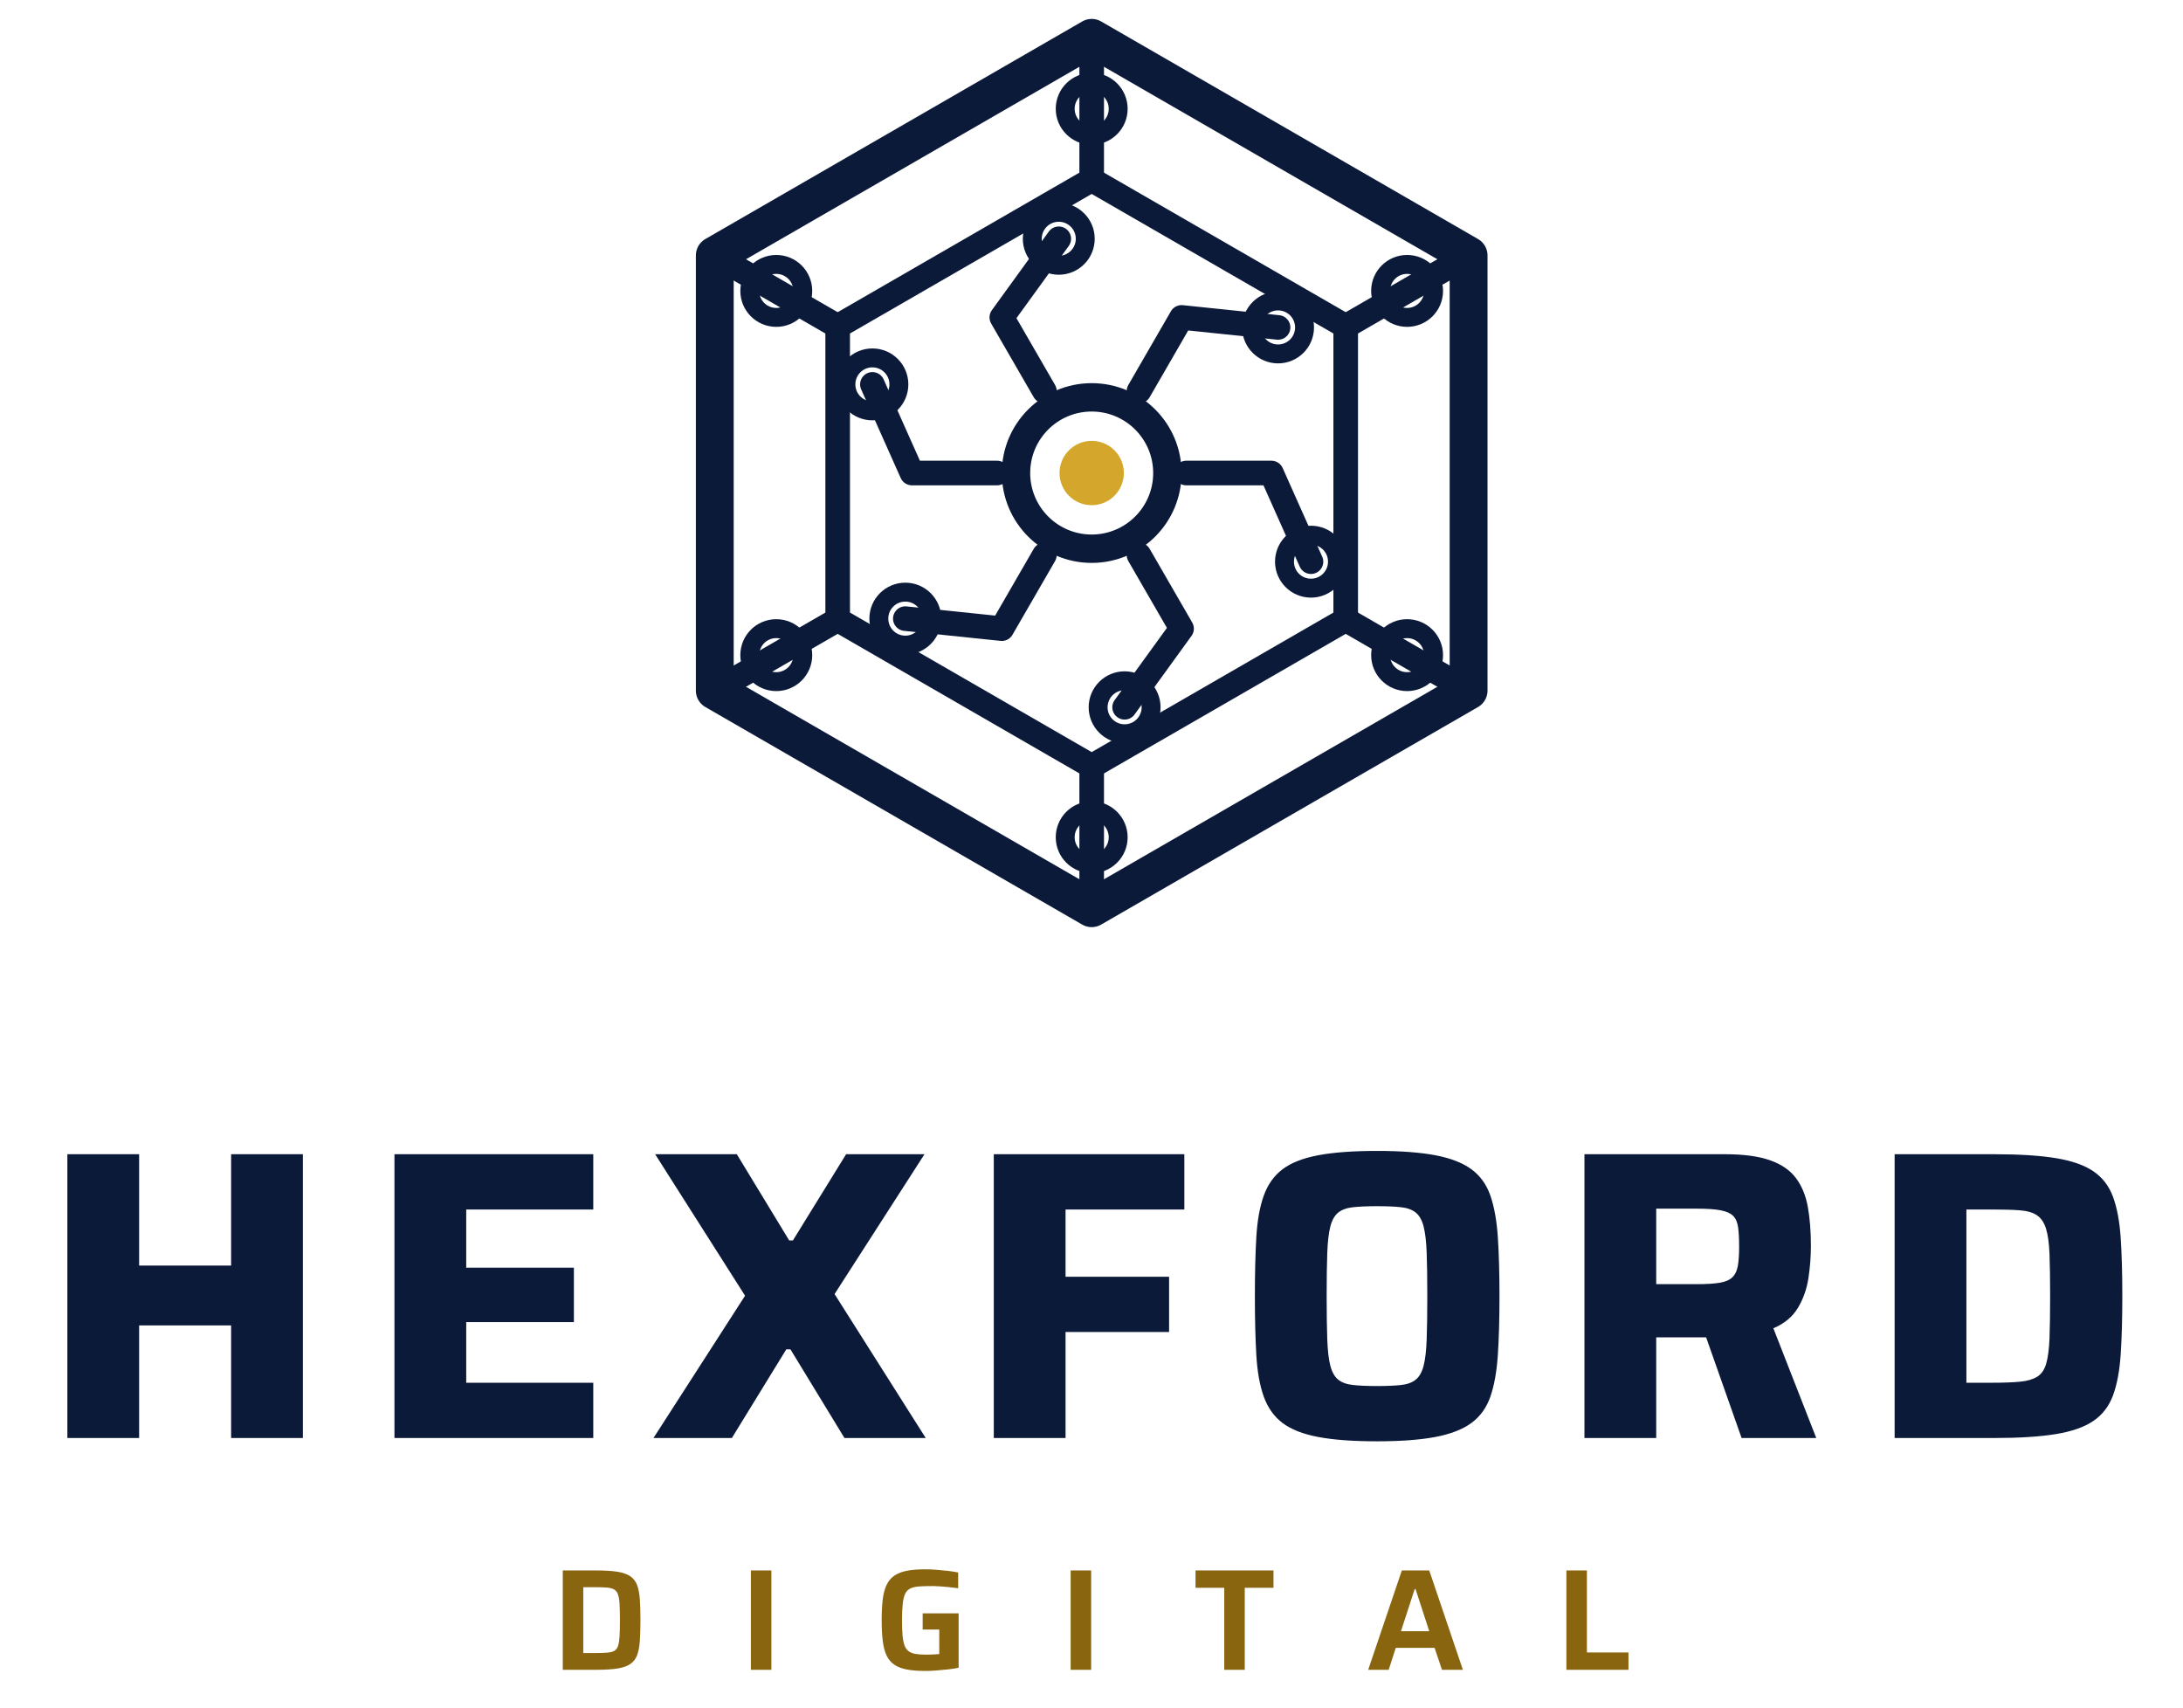
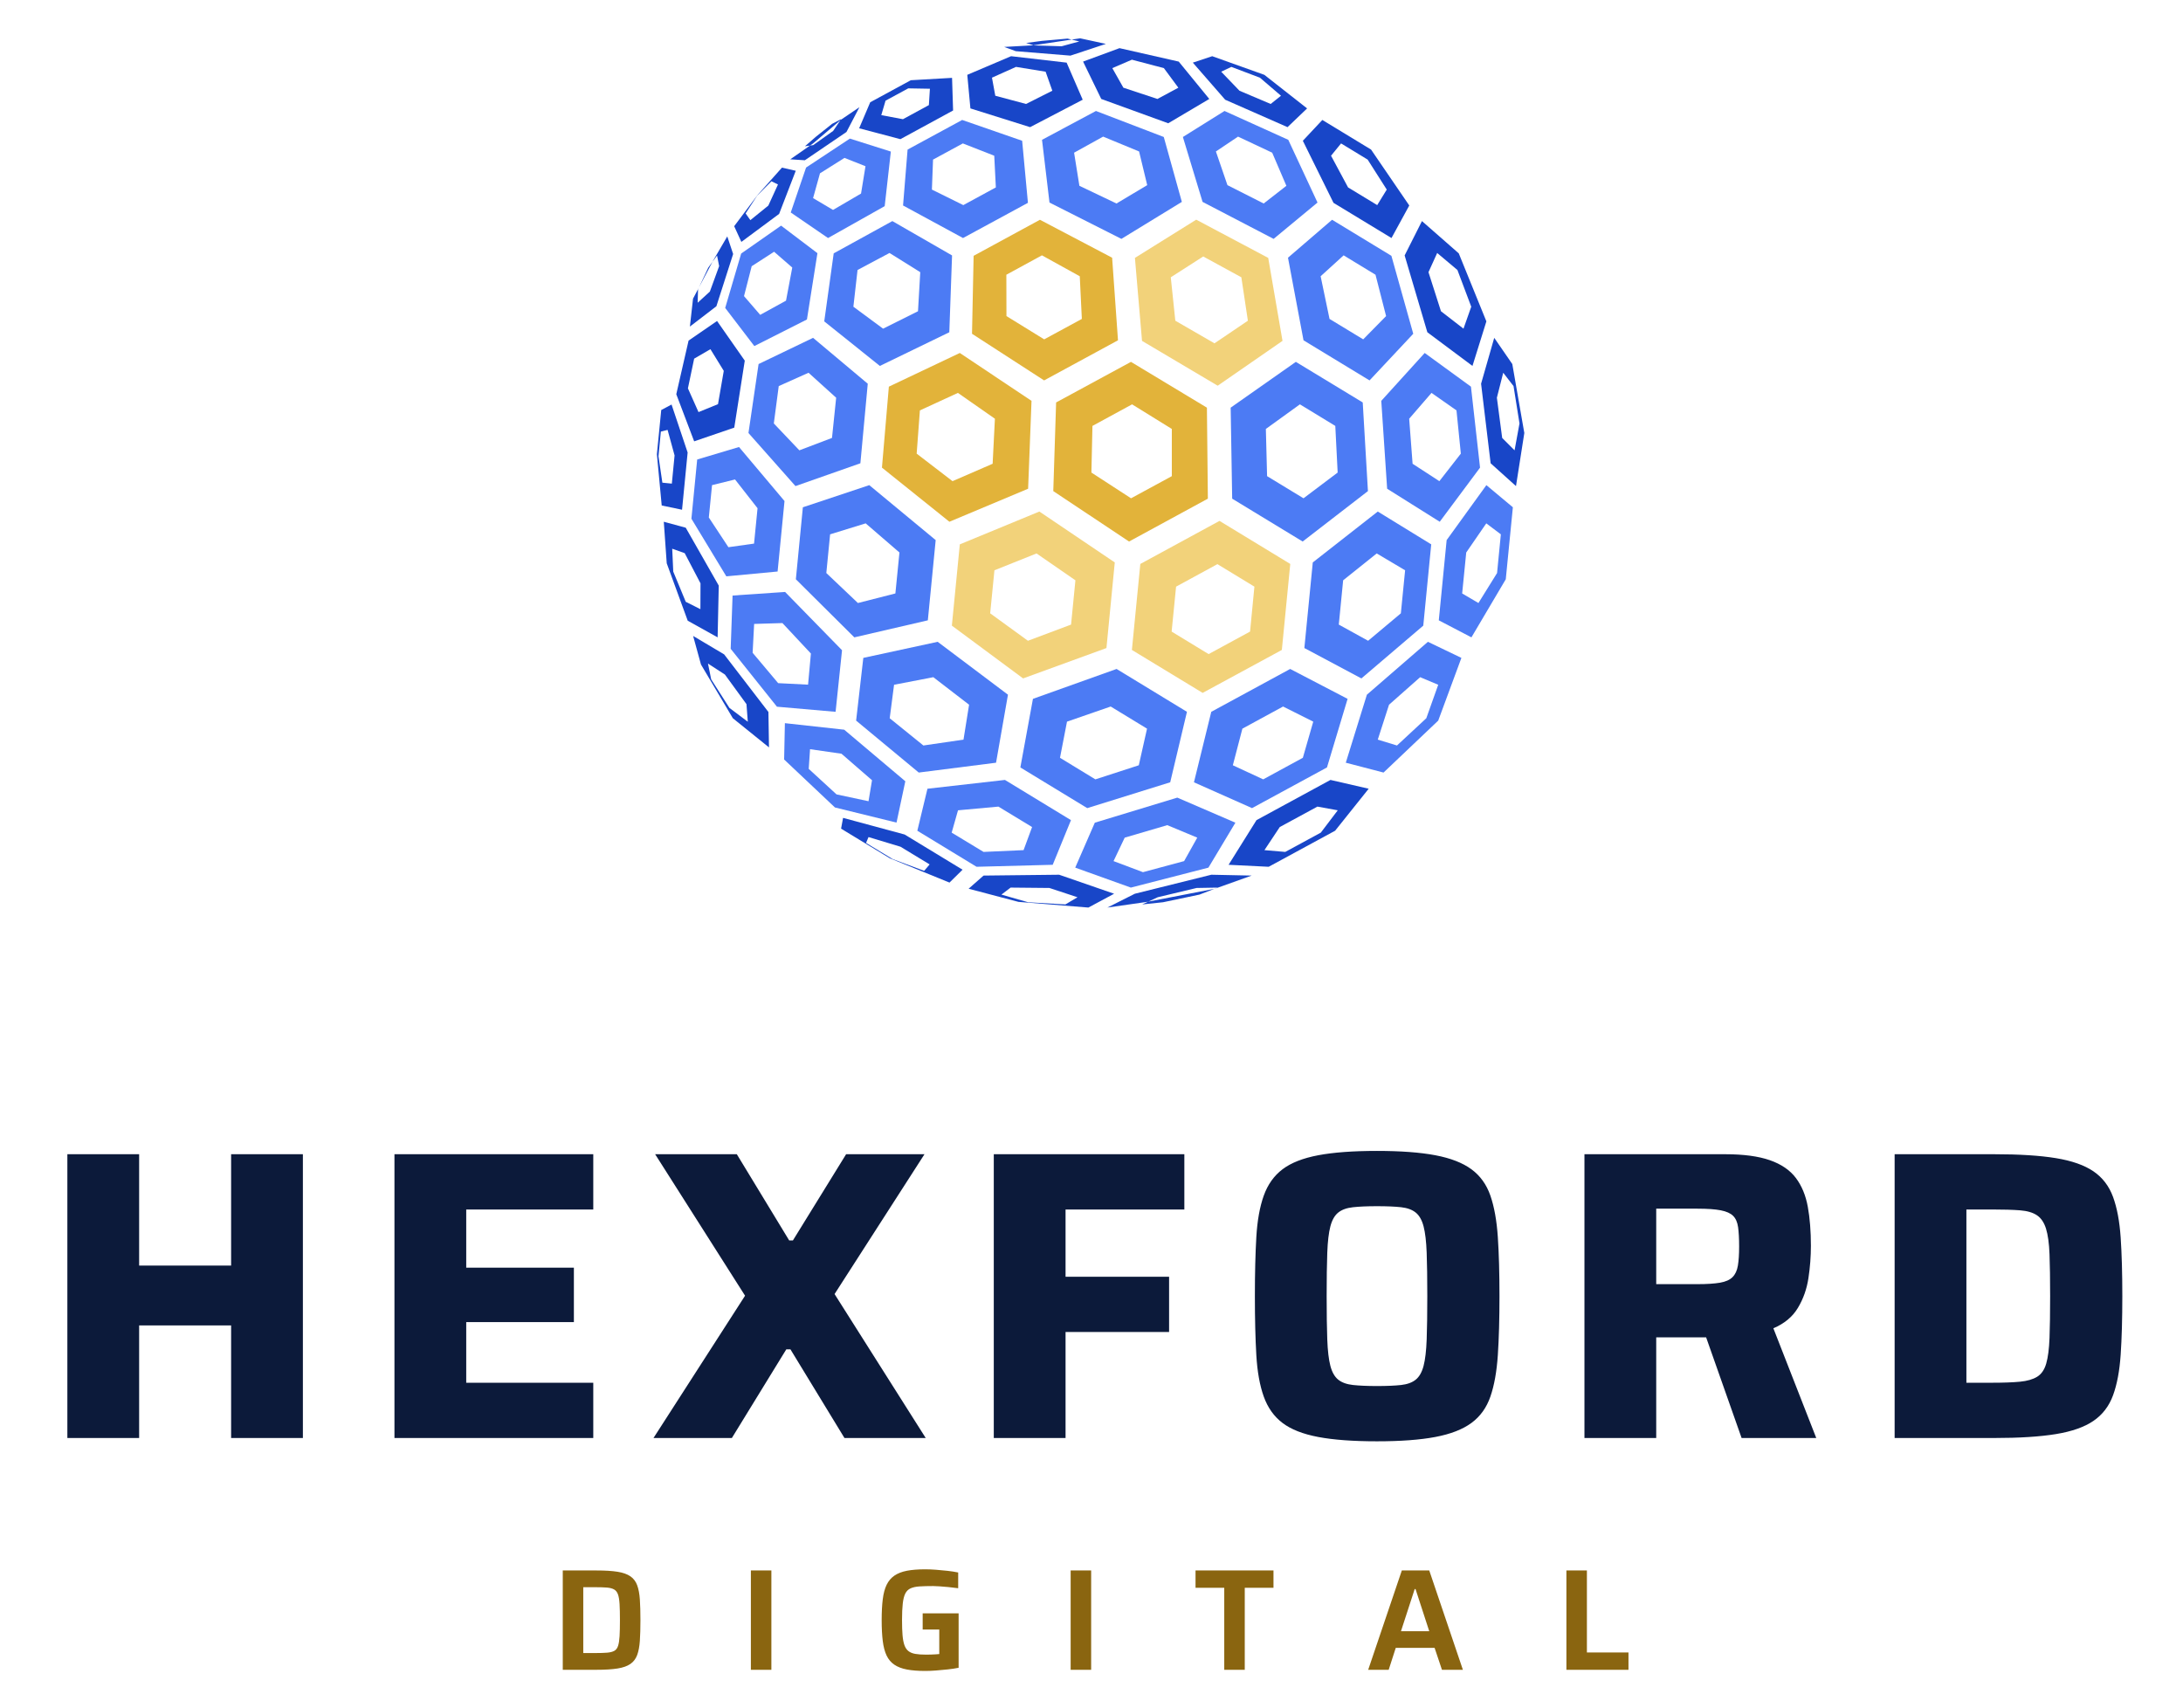
<svg xmlns="http://www.w3.org/2000/svg" viewBox="0 0 230.7 180.5" width="923" height="722" role="img" aria-label="Hexford Digital">
  <g transform="translate(65.37 0)">
-     <g fill="none" stroke="#0C1A3A" stroke-linecap="round" stroke-linejoin="round">
-       <polygon points="50.0,4.0 89.84,27.0 89.84,73.0 50.0,96.0 10.16,73.0 10.16,27.0" stroke-width="4" />
-       <polygon points="50.0,19.0 76.85,34.5 76.85,65.5 50.0,81.0 23.15,65.5 23.15,34.5" stroke-width="2.6" />
-       <polyline points="55.0,41.34 59.5,33.55 69.7,34.61" stroke-width="2.6" />
-       <circle cx="69.7" cy="34.61" r="2.8" stroke-width="2" />
-       <line x1="50.0" y1="19.0" x2="50.0" y2="4.0" stroke-width="2.6" />
-       <circle cx="50.0" cy="11.5" r="2.8" stroke-width="2" />
-       <polyline points="60.0,50.0 69.0,50.0 73.18,59.37" stroke-width="2.6" />
-       <circle cx="73.18" cy="59.37" r="2.8" stroke-width="2" />
-       <line x1="76.85" y1="34.5" x2="89.84" y2="27.0" stroke-width="2.6" />
-       <circle cx="83.34" cy="30.75" r="2.8" stroke-width="2" />
-       <polyline points="55.0,58.66 59.5,66.45 53.48,74.76" stroke-width="2.6" />
-       <circle cx="53.48" cy="74.76" r="2.8" stroke-width="2" />
-       <line x1="76.85" y1="65.5" x2="89.84" y2="73.0" stroke-width="2.6" />
-       <circle cx="83.34" cy="69.25" r="2.8" stroke-width="2" />
-       <polyline points="45.0,58.66 40.5,66.45 30.3,65.39" stroke-width="2.6" />
-       <circle cx="30.3" cy="65.39" r="2.8" stroke-width="2" />
-       <line x1="50.0" y1="81.0" x2="50.0" y2="96.0" stroke-width="2.6" />
-       <circle cx="50.0" cy="88.5" r="2.8" stroke-width="2" />
-       <polyline points="40.0,50.0 31.0,50.0 26.82,40.63" stroke-width="2.6" />
-       <circle cx="26.82" cy="40.63" r="2.8" stroke-width="2" />
-       <line x1="23.15" y1="65.5" x2="10.16" y2="73.0" stroke-width="2.6" />
-       <circle cx="16.66" cy="69.25" r="2.8" stroke-width="2" />
-       <polyline points="45.0,41.34 40.5,33.55 46.52,25.24" stroke-width="2.6" />
-       <circle cx="46.52" cy="25.24" r="2.8" stroke-width="2" />
-       <line x1="23.15" y1="34.5" x2="10.16" y2="27.0" stroke-width="2.6" />
-       <circle cx="16.66" cy="30.75" r="2.8" stroke-width="2" />
-       <circle cx="50" cy="50" r="8" stroke-width="3" />
-     </g>
-     <circle cx="50" cy="50" r="3.4" fill="#D4A72C" />
+     <path d="M23.52,12.64 L25.45,11.33 L24.08,13.95 L19.68,16.94 L18.14,16.84 L20.55,15.16 Z M20.83,14.47 L19.69,15.46 L20.56,15.34 L22.67,13.84 L23.52,12.59 L22.56,13.09 Z" fill="#1846C8" fill-rule="evenodd" />
+     <path d="M43.81,4.79 L48.78,4.05 L51.50,4.64 L47.75,5.88 L41.98,5.41 L40.75,4.96 Z M43.07,4.54 L43.90,4.80 L46.82,4.89 L48.69,4.38 L47.45,4.08 L44.75,4.32 Z" fill="#1846C8" fill-rule="evenodd" />
+     <path d="M62.65,92.46 L66.91,92.55 L63.02,93.94 L55.85,95.33 L51.66,95.93 L54.56,94.47 Z M56.98,94.84 L55.34,95.60 L57.54,95.37 L61.40,94.56 L63.31,93.82 L61.09,93.86 Z" fill="#1846C8" fill-rule="evenodd" />
+     <path d="M11.48,24.99 L12.10,26.85 L10.33,32.37 L7.53,34.52 L7.86,31.57 L10.00,27.52 Z M9.47,28.29 L8.39,30.59 L8.35,32.00 L9.64,30.82 L10.62,28.13 L10.40,27.01 Z" fill="#1846C8" fill-rule="evenodd" />
+     <path d="M17.26,17.72 L18.72,18.05 L16.96,22.61 L12.97,25.57 L12.21,23.91 L14.69,20.60 Z M14.64,20.68 L13.42,22.56 L13.92,23.27 L15.82,21.73 L16.84,19.50 L16.15,19.16 Z" fill="#1846C8" fill-rule="evenodd" />
+     <path d="M30.23,88.21 L36.35,91.93 L34.97,93.29 L28.66,90.72 L23.51,87.59 L23.72,86.45 Z M26.41,88.48 L26.15,89.10 L28.97,90.81 L32.29,92.05 L32.87,91.37 L29.79,89.50 Z" fill="#1846C8" fill-rule="evenodd" />
+     <path d="M46.56,92.46 L52.37,94.47 L49.65,95.93 L42.26,95.33 L36.99,93.94 L38.57,92.55 Z M41.43,93.82 L40.46,94.56 L43.28,95.37 L47.22,95.60 L48.50,94.84 L45.53,93.86 Z" fill="#1846C8" fill-rule="evenodd" />
+     <path d="M5.59,42.76 L7.29,47.83 L6.70,53.88 L4.55,53.43 L4.04,48.01 L4.50,43.34 Z M4.46,45.62 L4.21,48.23 L4.62,51.02 L5.62,51.12 L5.91,48.14 L5.17,45.44 Z" fill="#1846C8" fill-rule="evenodd" />
+     <path d="M11.15,69.17 L15.83,75.26 L15.89,79.00 L12.07,75.92 L8.70,70.24 L7.87,67.22 Z M9.44,70.14 L9.78,71.81 L11.71,74.83 L13.65,76.29 L13.51,74.43 L11.23,71.30 Z" fill="#1846C8" fill-rule="evenodd" />
+     <path d="M92.55,35.71 L94.46,38.48 L95.73,45.77 L94.85,51.38 L92.17,48.97 L91.16,40.56 Z M92.83,42.04 L93.39,46.29 L94.70,47.60 L95.22,44.76 L94.59,40.81 L93.50,39.40 Z" fill="#1846C8" fill-rule="evenodd" />
+     <path d="M62.74,5.94 L68.25,7.91 L72.77,11.46 L70.70,13.44 L64.11,10.54 L60.69,6.62 Z M63.69,7.58 L65.62,9.59 L68.92,10.99 L70.01,10.12 L67.78,8.21 L64.76,7.07 Z" fill="#1846C8" fill-rule="evenodd" />
+     <path d="M7.09,55.78 L10.58,61.90 L10.46,67.37 L7.30,65.61 L5.08,59.54 L4.77,55.15 Z M5.66,58.00 L5.77,60.42 L7.09,63.61 L8.64,64.39 L8.65,61.66 L6.98,58.47 Z" fill="#1846C8" fill-rule="evenodd" />
+     <path d="M75.24,82.44 L79.28,83.37 L75.73,87.81 L68.71,91.62 L64.47,91.41 L67.42,86.69 Z M69.88,87.42 L68.26,89.86 L70.46,90.05 L74.22,88.01 L76.01,85.65 L73.86,85.26 Z" fill="#1846C8" fill-rule="evenodd" />
+     <path d="M30.88,8.48 L35.24,8.23 L35.35,11.68 L29.78,14.71 L25.42,13.56 L26.59,10.81 Z M28.21,10.64 L27.76,12.17 L30.05,12.60 L32.79,11.11 L32.90,9.38 L30.61,9.34 Z" fill="#1846C8" fill-rule="evenodd" />
+     <path d="M84.91,23.37 L88.80,26.78 L91.72,33.97 L90.25,38.68 L85.48,35.12 L83.08,27.00 Z M85.60,28.77 L86.92,32.90 L89.30,34.74 L90.12,32.42 L88.66,28.54 L86.52,26.74 Z" fill="#1846C8" fill-rule="evenodd" />
+     <path d="M74.38,12.68 L79.53,15.81 L83.57,21.72 L81.69,25.16 L75.56,21.44 L72.32,14.88 Z M75.30,16.46 L77.10,19.81 L80.18,21.68 L81.19,20.04 L79.17,16.87 L76.36,15.16 Z" fill="#1846C8" fill-rule="evenodd" />
+     <path d="M91.72,51.28 L94.52,53.62 L93.77,61.23 L90.14,67.37 L86.69,65.57 L87.52,57.09 Z M89.59,58.40 L89.16,62.73 L90.88,63.74 L92.85,60.57 L93.25,56.48 L91.71,55.32 Z" fill="#4C7BF4" fill-rule="evenodd" />
+     <path d="M52.94,5.09 L59.20,6.51 L62.43,10.46 L58.09,13.03 L51.01,10.46 L49.09,6.51 Z M52.18,7.20 L53.35,9.27 L56.95,10.46 L59.16,9.27 L57.63,7.20 L54.25,6.31 Z" fill="#1846C8" fill-rule="evenodd" />
+     <path d="M10.40,33.93 L13.33,38.12 L12.22,45.20 L7.98,46.65 L6.09,41.67 L7.39,36.00 Z M7.98,37.91 L7.32,41.05 L8.44,43.56 L10.50,42.72 L11.11,39.20 L9.70,36.91 Z" fill="#1846C8" fill-rule="evenodd" />
+     <path d="M85.54,67.84 L89.08,69.54 L86.63,76.17 L80.85,81.66 L76.86,80.62 L79.09,73.43 Z M81.43,74.49 L80.24,78.18 L82.27,78.80 L85.37,75.92 L86.63,72.38 L84.72,71.58 Z" fill="#4C7BF4" fill-rule="evenodd" />
+     <path d="M41.48,5.94 L47.35,6.62 L49.05,10.54 L43.49,13.44 L37.18,11.46 L36.85,7.91 Z M39.46,8.21 L39.81,10.12 L43.06,10.99 L45.84,9.59 L45.13,7.58 L42.00,7.07 Z" fill="#1846C8" fill-rule="evenodd" />
+     <path d="M23.84,77.13 L30.30,82.58 L29.37,86.95 L22.86,85.35 L17.49,80.28 L17.57,76.44 Z M20.23,79.19 L20.09,81.27 L23.03,83.97 L26.41,84.69 L26.78,82.47 L23.55,79.67 Z" fill="#4C7BF4" fill-rule="evenodd" />
+     <path d="M24.44,14.65 L28.77,16.02 L28.12,21.79 L22.13,25.16 L18.19,22.46 L19.81,17.71 Z M21.28,18.32 L20.55,20.94 L22.66,22.19 L25.62,20.46 L26.09,17.57 L23.87,16.69 Z" fill="#4C7BF4" fill-rule="evenodd" />
+     <path d="M59.05,84.31 L65.19,86.96 L62.34,91.71 L54.14,93.82 L48.26,91.71 L50.33,86.96 Z M53.49,88.54 L52.31,91.02 L55.42,92.19 L59.77,91.02 L61.16,88.54 L57.99,87.22 Z" fill="#4C7BF4" fill-rule="evenodd" />
+     <path d="M17.17,23.85 L21.01,26.76 L19.90,33.77 L14.34,36.58 L11.26,32.55 L12.95,26.80 Z M14.06,28.14 L13.25,31.30 L14.96,33.28 L17.69,31.78 L18.35,28.28 L16.43,26.61 Z" fill="#4C7BF4" fill-rule="evenodd" />
+     <path d="M40.83,82.44 L47.81,86.69 L45.88,91.41 L37.83,91.62 L31.57,87.81 L32.64,83.37 Z M35.87,85.65 L35.20,88.01 L38.57,90.05 L42.80,89.86 L43.70,87.42 L40.14,85.26 Z" fill="#4C7BF4" fill-rule="evenodd" />
+     <path d="M12.72,47.25 L17.53,52.96 L16.80,60.41 L11.38,60.92 L7.69,54.83 L8.30,48.57 Z M9.87,51.28 L9.53,54.70 L11.60,57.84 L14.31,57.46 L14.68,53.72 L12.30,50.68 Z" fill="#4C7BF4" fill-rule="evenodd" />
+     <path d="M17.59,62.57 L23.61,68.73 L22.93,75.24 L16.73,74.70 L11.84,68.58 L12.04,62.95 Z M14.32,65.95 L14.16,69.00 L16.86,72.21 L20.02,72.37 L20.32,69.08 L17.31,65.86 Z" fill="#4C7BF4" fill-rule="evenodd" />
+     <path d="M85.20,37.31 L90.09,40.87 L91.05,49.43 L86.79,55.15 L81.23,51.66 L80.61,42.37 Z M83.56,44.26 L83.92,49.02 L86.75,50.86 L89.02,47.95 L88.56,43.38 L85.92,41.53 Z" fill="#4C7BF4" fill-rule="evenodd" />
+     <path d="M64.04,11.73 L70.78,14.78 L73.87,21.41 L69.23,25.25 L61.72,21.34 L59.64,14.48 Z M63.13,16.01 L64.35,19.57 L68.18,21.51 L70.58,19.64 L69.08,16.14 L65.47,14.44 Z" fill="#4C7BF4" fill-rule="evenodd" />
+     <path d="M70.98,70.71 L77.05,73.87 L74.87,81.12 L66.95,85.42 L60.81,82.69 L62.64,75.24 Z M65.93,77.02 L64.92,80.89 L68.13,82.38 L72.32,80.10 L73.42,76.28 L70.23,74.68 Z" fill="#4C7BF4" fill-rule="evenodd" />
+     <path d="M36.31,12.68 L42.65,14.88 L43.26,21.44 L36.40,25.16 L30.06,21.72 L30.54,15.81 Z M33.23,16.87 L33.11,20.04 L36.43,21.68 L39.87,19.81 L39.70,16.46 L36.38,15.16 Z" fill="#4C7BF4" fill-rule="evenodd" />
+     <path d="M75.41,23.23 L81.68,27.04 L83.99,35.28 L79.37,40.21 L72.39,35.97 L70.75,27.24 Z M74.20,29.20 L75.14,33.71 L78.70,35.87 L81.12,33.41 L80.00,29.04 L76.63,26.99 Z" fill="#4C7BF4" fill-rule="evenodd" />
+     <path d="M80.24,54.07 L85.89,57.54 L85.05,66.13 L78.51,71.71 L72.48,68.50 L73.37,59.45 Z M76.58,61.34 L76.12,66.02 L79.22,67.73 L82.68,64.83 L83.13,60.28 L80.13,58.50 Z" fill="#4C7BF4" fill-rule="evenodd" />
+     <path d="M50.45,11.73 L57.62,14.48 L59.53,21.34 L53.14,25.25 L45.54,21.41 L44.75,14.78 Z M48.14,16.14 L48.70,19.64 L52.62,21.51 L55.87,19.57 L55.01,16.01 L51.21,14.44 Z" fill="#4C7BF4" fill-rule="evenodd" />
+     <path d="M20.55,35.71 L26.33,40.56 L25.55,48.97 L18.69,51.38 L13.72,45.77 L14.79,38.48 Z M16.92,40.81 L16.40,44.76 L19.10,47.60 L22.55,46.29 L22.99,42.04 L20.07,39.40 Z" fill="#4C7BF4" fill-rule="evenodd" />
+     <path d="M33.72,67.84 L41.15,73.43 L39.89,80.62 L31.72,81.66 L25.10,76.17 L25.86,69.54 Z M29.11,72.38 L28.65,75.92 L32.21,78.80 L36.45,78.18 L37.04,74.49 L33.26,71.58 Z" fill="#4C7BF4" fill-rule="evenodd" />
+     <path d="M28.93,23.37 L35.24,27.00 L34.95,35.12 L27.61,38.68 L21.73,33.97 L22.73,26.78 Z M25.25,28.54 L24.81,32.42 L27.95,34.74 L31.64,32.90 L31.88,28.77 L28.63,26.74 Z" fill="#4C7BF4" fill-rule="evenodd" />
+     <path d="M52.63,70.71 L60.07,75.24 L58.30,82.69 L49.53,85.42 L42.46,81.12 L43.79,73.87 Z M47.39,76.28 L46.65,80.10 L50.39,82.38 L54.98,80.89 L55.85,77.02 L52.01,74.68 Z" fill="#4C7BF4" fill-rule="evenodd" />
+     <path d="M26.49,51.28 L33.51,57.09 L32.68,65.57 L24.91,67.37 L18.73,61.23 L19.47,53.62 Z M22.35,56.48 L21.95,60.57 L25.29,63.74 L29.25,62.73 L29.68,58.40 L26.11,55.32 Z" fill="#4C7BF4" fill-rule="evenodd" />
+     <path d="M71.58,38.25 L78.65,42.54 L79.20,51.91 L72.30,57.24 L64.85,52.71 L64.69,43.09 Z M68.41,45.34 L68.54,50.33 L72.39,52.67 L76.00,49.95 L75.75,45.02 L72.01,42.74 Z" fill="#4C7BF4" fill-rule="evenodd" />
+     <path d="M61.05,23.22 L68.66,27.26 L70.17,36.03 L63.32,40.77 L55.32,36.03 L54.57,27.26 Z M58.36,29.31 L58.84,33.90 L62.98,36.29 L66.51,33.90 L65.82,29.31 L61.79,27.11 Z" fill="#F2D27A" fill-rule="evenodd" />
+     <path d="M63.51,55.06 L70.99,59.61 L70.10,68.70 L61.73,73.24 L54.25,68.70 L55.14,59.61 Z M58.92,62.01 L58.45,66.76 L62.36,69.14 L66.74,66.76 L67.20,62.01 L63.29,59.63 Z" fill="#F2D27A" fill-rule="evenodd" />
+     <path d="M44.53,23.23 L52.16,27.24 L52.78,35.97 L44.97,40.21 L37.35,35.28 L37.52,27.04 Z M40.98,29.04 L40.99,33.41 L44.98,35.87 L48.96,33.71 L48.74,29.20 L44.74,26.99 Z" fill="#E2B33A" fill-rule="evenodd" />
+     <path d="M36.06,37.31 L43.64,42.37 L43.28,51.66 L34.96,55.15 L27.83,49.43 L28.56,40.87 Z M31.84,43.38 L31.50,47.95 L35.29,50.86 L39.53,49.02 L39.77,44.26 L35.86,41.53 Z" fill="#E2B33A" fill-rule="evenodd" />
+     <path d="M44.47,54.07 L52.44,59.45 L51.56,68.50 L42.75,71.71 L35.22,66.13 L36.06,57.54 Z M39.72,60.28 L39.27,64.83 L43.26,67.73 L47.82,66.02 L48.28,61.34 L44.17,58.50 Z" fill="#F2D27A" fill-rule="evenodd" />
+     <path d="M54.15,38.25 L62.18,43.09 L62.28,52.71 L53.95,57.24 L45.94,51.91 L46.24,42.54 Z M50.08,45.02 L49.97,49.95 L54.16,52.67 L58.47,50.33 L58.47,45.34 L54.27,42.74 Z" fill="#E2B33A" fill-rule="evenodd" />
  </g>
  <path transform="translate(4.00 152.00) scale(0.0436)" d="M71 0V-688H245V-418H468V-688H642V0H468V-273H245V0Z M864.0 0V-688H1346.0V-554H1038.0V-413H1299.0V-281H1038.0V-134H1346.0V0Z M1492.0 0 1714.0 -345 1496.0 -688H1694.0L1821.0 -479H1830.0L1959.0 -688H2149.0L1931.0 -349L2152.0 0H1955.0L1824.0 -215H1814.0L1682.0 0Z M2317.0 0V-688H2779.0V-554H2491.0V-391H2742.0V-257H2491.0V0Z M3246.0 8Q3159.0 8 3103.5 -2.5Q3048.0 -13 3017.0 -36.5Q2986.0 -60 2971.5 -100.5Q2957.0 -141 2953.5 -201.0Q2950.0 -261 2950.0 -344Q2950.0 -427 2953.5 -487.0Q2957.0 -547 2971.5 -587.5Q2986.0 -628 3017.0 -651.5Q3048.0 -675 3103.5 -685.5Q3159.0 -696 3246.0 -696Q3332.0 -696 3387.5 -685.5Q3443.0 -675 3475.0 -651.5Q3507.0 -628 3521.0 -587.5Q3535.0 -547 3539.0 -487.0Q3543.0 -427 3543.0 -344Q3543.0 -261 3539.0 -201.0Q3535.0 -141 3521.0 -100.5Q3507.0 -60 3475.0 -36.5Q3443.0 -13 3387.5 -2.5Q3332.0 8 3246.0 8ZM3246.0 -126Q3282.0 -126 3304.5 -128.5Q3327.0 -131 3340.0 -141.5Q3353.0 -152 3359.0 -175.0Q3365.0 -198 3366.5 -239.0Q3368.0 -280 3368.0 -344Q3368.0 -408 3366.5 -449.0Q3365.0 -490 3359.0 -513.0Q3353.0 -536 3340.0 -546.5Q3327.0 -557 3304.5 -559.5Q3282.0 -562 3246.0 -562Q3211.0 -562 3188.0 -559.5Q3165.0 -557 3152.0 -546.5Q3139.0 -536 3133.0 -513.0Q3127.0 -490 3125.5 -449.0Q3124.0 -408 3124.0 -344Q3124.0 -280 3125.5 -239.0Q3127.0 -198 3133.0 -175.0Q3139.0 -152 3152.0 -141.5Q3165.0 -131 3188.0 -128.5Q3211.0 -126 3246.0 -126Z M3749.0 0V-688H4090.0Q4157.0 -688 4198.5 -673.5Q4240.0 -659 4261.5 -630.5Q4283.0 -602 4290.5 -560.5Q4298.0 -519 4298.0 -466Q4298.0 -427 4292.0 -387.5Q4286.0 -348 4266.5 -315.5Q4247.0 -283 4207.0 -266L4311.0 0H4130.0L4044.0 -244Q4040.0 -244 4035.0 -244H3923.0V0ZM3923.0 -373H4023.0Q4057.0 -373 4077.5 -376.5Q4098.0 -380 4108.0 -390.0Q4118.0 -400 4121.0 -418.0Q4124.0 -436 4124.0 -464Q4124.0 -493 4121.5 -511.0Q4119.0 -529 4109.5 -538.5Q4100.0 -548 4079.5 -552.0Q4059.0 -556 4023.0 -556H3923.0Z M4501.0 0V-688H4742.0Q4834.0 -688 4892.0 -678.5Q4950.0 -669 4983.0 -646.5Q5016.0 -624 5030.5 -584.5Q5045.0 -545 5049.0 -486.0Q5053.0 -427 5053.0 -344Q5053.0 -261 5049.0 -202.0Q5045.0 -143 5030.5 -103.5Q5016.0 -64 4983.0 -41.5Q4950.0 -19 4892.0 -9.5Q4834.0 0 4742.0 0ZM4675.0 -134H4738.0Q4779.0 -134 4805.0 -136.5Q4831.0 -139 4846.5 -148.5Q4862.0 -158 4868.5 -180.5Q4875.0 -203 4876.5 -242.5Q4878.0 -282 4878.0 -344Q4878.0 -406 4876.5 -445.5Q4875.0 -485 4868.0 -507.5Q4861.0 -530 4846.0 -540.0Q4831.0 -550 4805.0 -552.0Q4779.0 -554 4738.0 -554H4675.0Z" fill="#0C1A3A" />
  <path transform="translate(58.21 176.50) scale(0.01526)" d="M82 0V-688H316Q405 -688 461.5 -679.0Q518 -670 550.5 -647.5Q583 -625 597.5 -585.5Q612 -546 616.0 -487.0Q620 -428 620 -344Q620 -260 616.0 -201.0Q612 -142 597.5 -102.5Q583 -63 550.5 -40.5Q518 -18 461.5 -9.0Q405 0 316 0ZM224 -116H308Q357 -116 388.5 -118.5Q420 -121 438.5 -131.0Q457 -141 465.0 -165.5Q473 -190 475.5 -233.0Q478 -276 478 -344Q478 -411 475.5 -454.5Q473 -498 464.5 -522.0Q456 -546 437.5 -556.5Q419 -567 388.0 -569.5Q357 -572 308 -572H224Z M1385.0 0V-688H1527.0V0Z M2593.0 8Q2518.0 8 2465.5 -2.0Q2413.0 -12 2378.5 -35.5Q2344.0 -59 2325.0 -99.0Q2306.0 -139 2298.5 -199.5Q2291.0 -260 2291.0 -344Q2291.0 -428 2298.5 -488.5Q2306.0 -549 2325.5 -589.0Q2345.0 -629 2379.5 -652.5Q2414.0 -676 2466.0 -686.0Q2518.0 -696 2593.0 -696Q2626.0 -696 2666.5 -693.0Q2707.0 -690 2747.0 -685.5Q2787.0 -681 2821.0 -674V-565Q2786.0 -570 2753.0 -573.0Q2720.0 -576 2693.0 -578.0Q2666.0 -580 2648.0 -580Q2591.0 -580 2553.0 -577.5Q2515.0 -575 2491.0 -564.0Q2467.0 -553 2454.5 -528.0Q2442.0 -503 2437.0 -458.5Q2432.0 -414 2432.0 -344Q2432.0 -282 2435.5 -240.0Q2439.0 -198 2448.5 -171.0Q2458.0 -144 2476.5 -129.5Q2495.0 -115 2524.5 -110.0Q2554.0 -105 2598.0 -105Q2614.0 -105 2631.5 -105.5Q2649.0 -106 2664.5 -107.0Q2680.0 -108 2690.0 -109V-279H2575.0V-391H2824.0V-14Q2790.0 -7 2748.0 -2.5Q2706.0 2 2666.0 5.0Q2626.0 8 2593.0 8Z M3600.0 0V-688H3742.0V0Z M4664.0 0V-568H4465.0V-688H5005.0V-568H4806.0V0Z M5661.0 0 5894.0 -688H6084.0L6317.0 0H6172.0L6121.0 -152H5852.0L5803.0 0ZM5888.0 -267H6084.0L5989.0 -559H5983.0Z M7034.0 0V-688H7176.0V-120H7464.0V0Z" fill="#8A6510" />
</svg>
